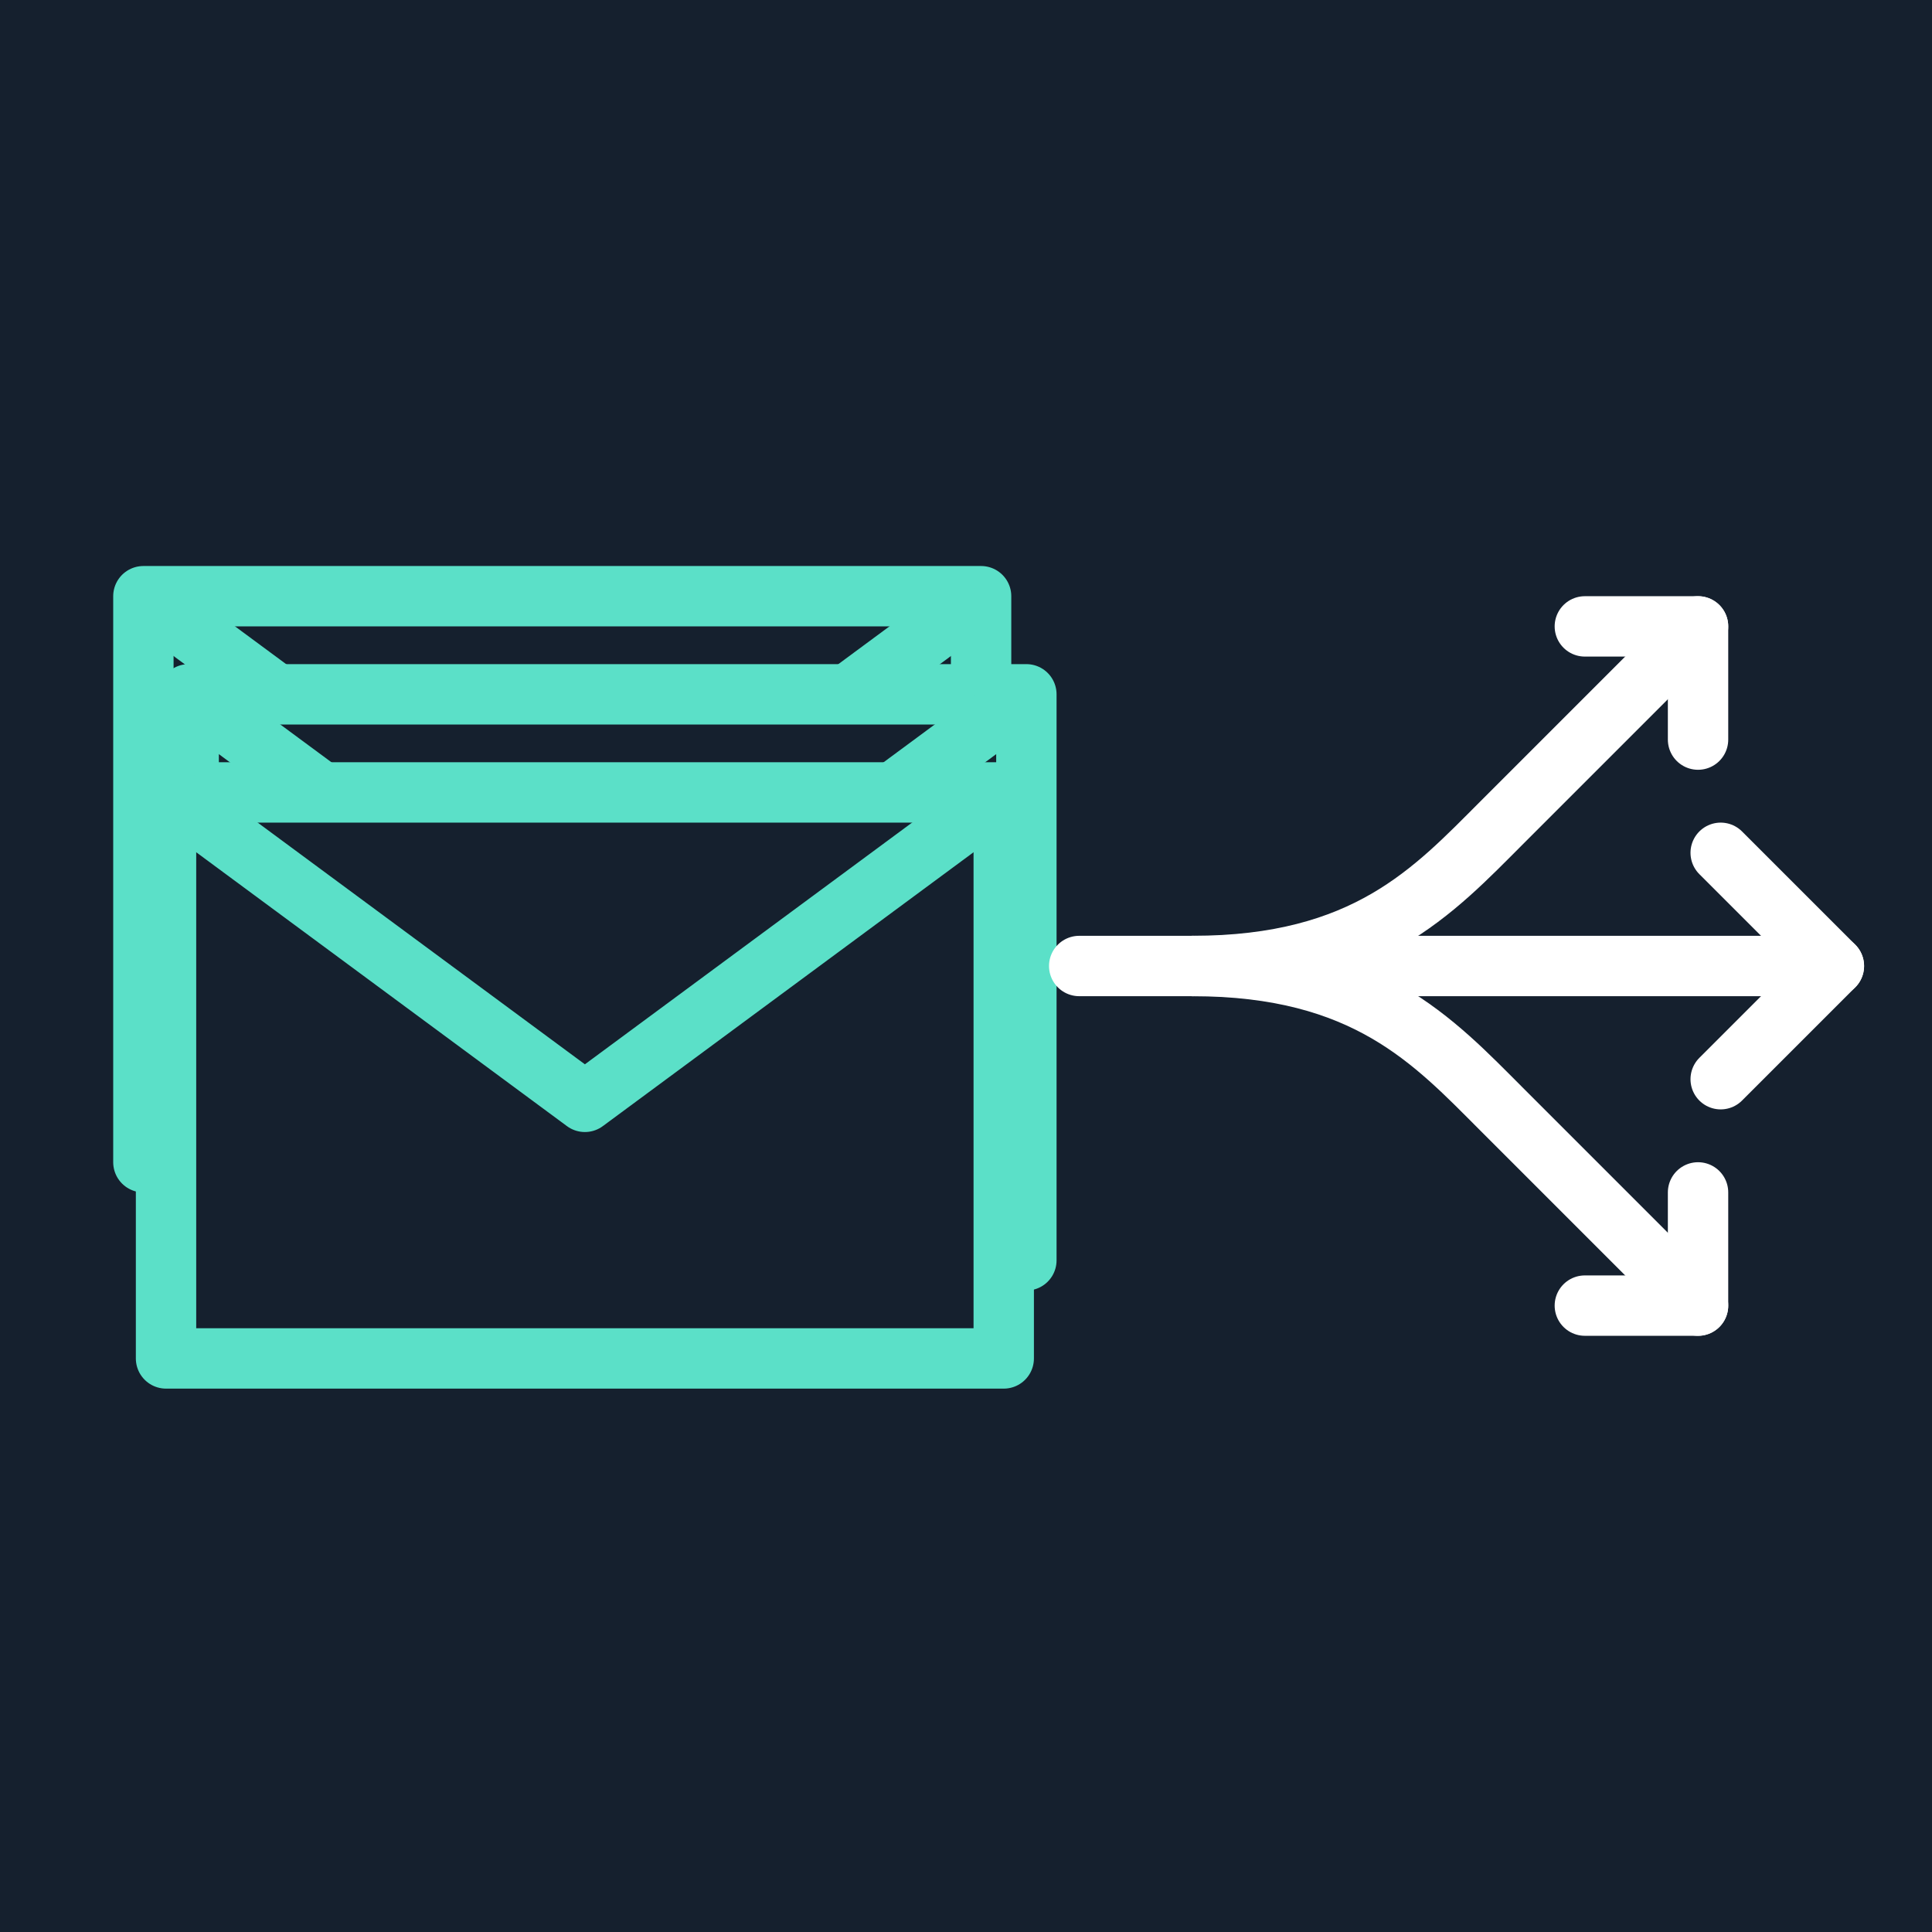
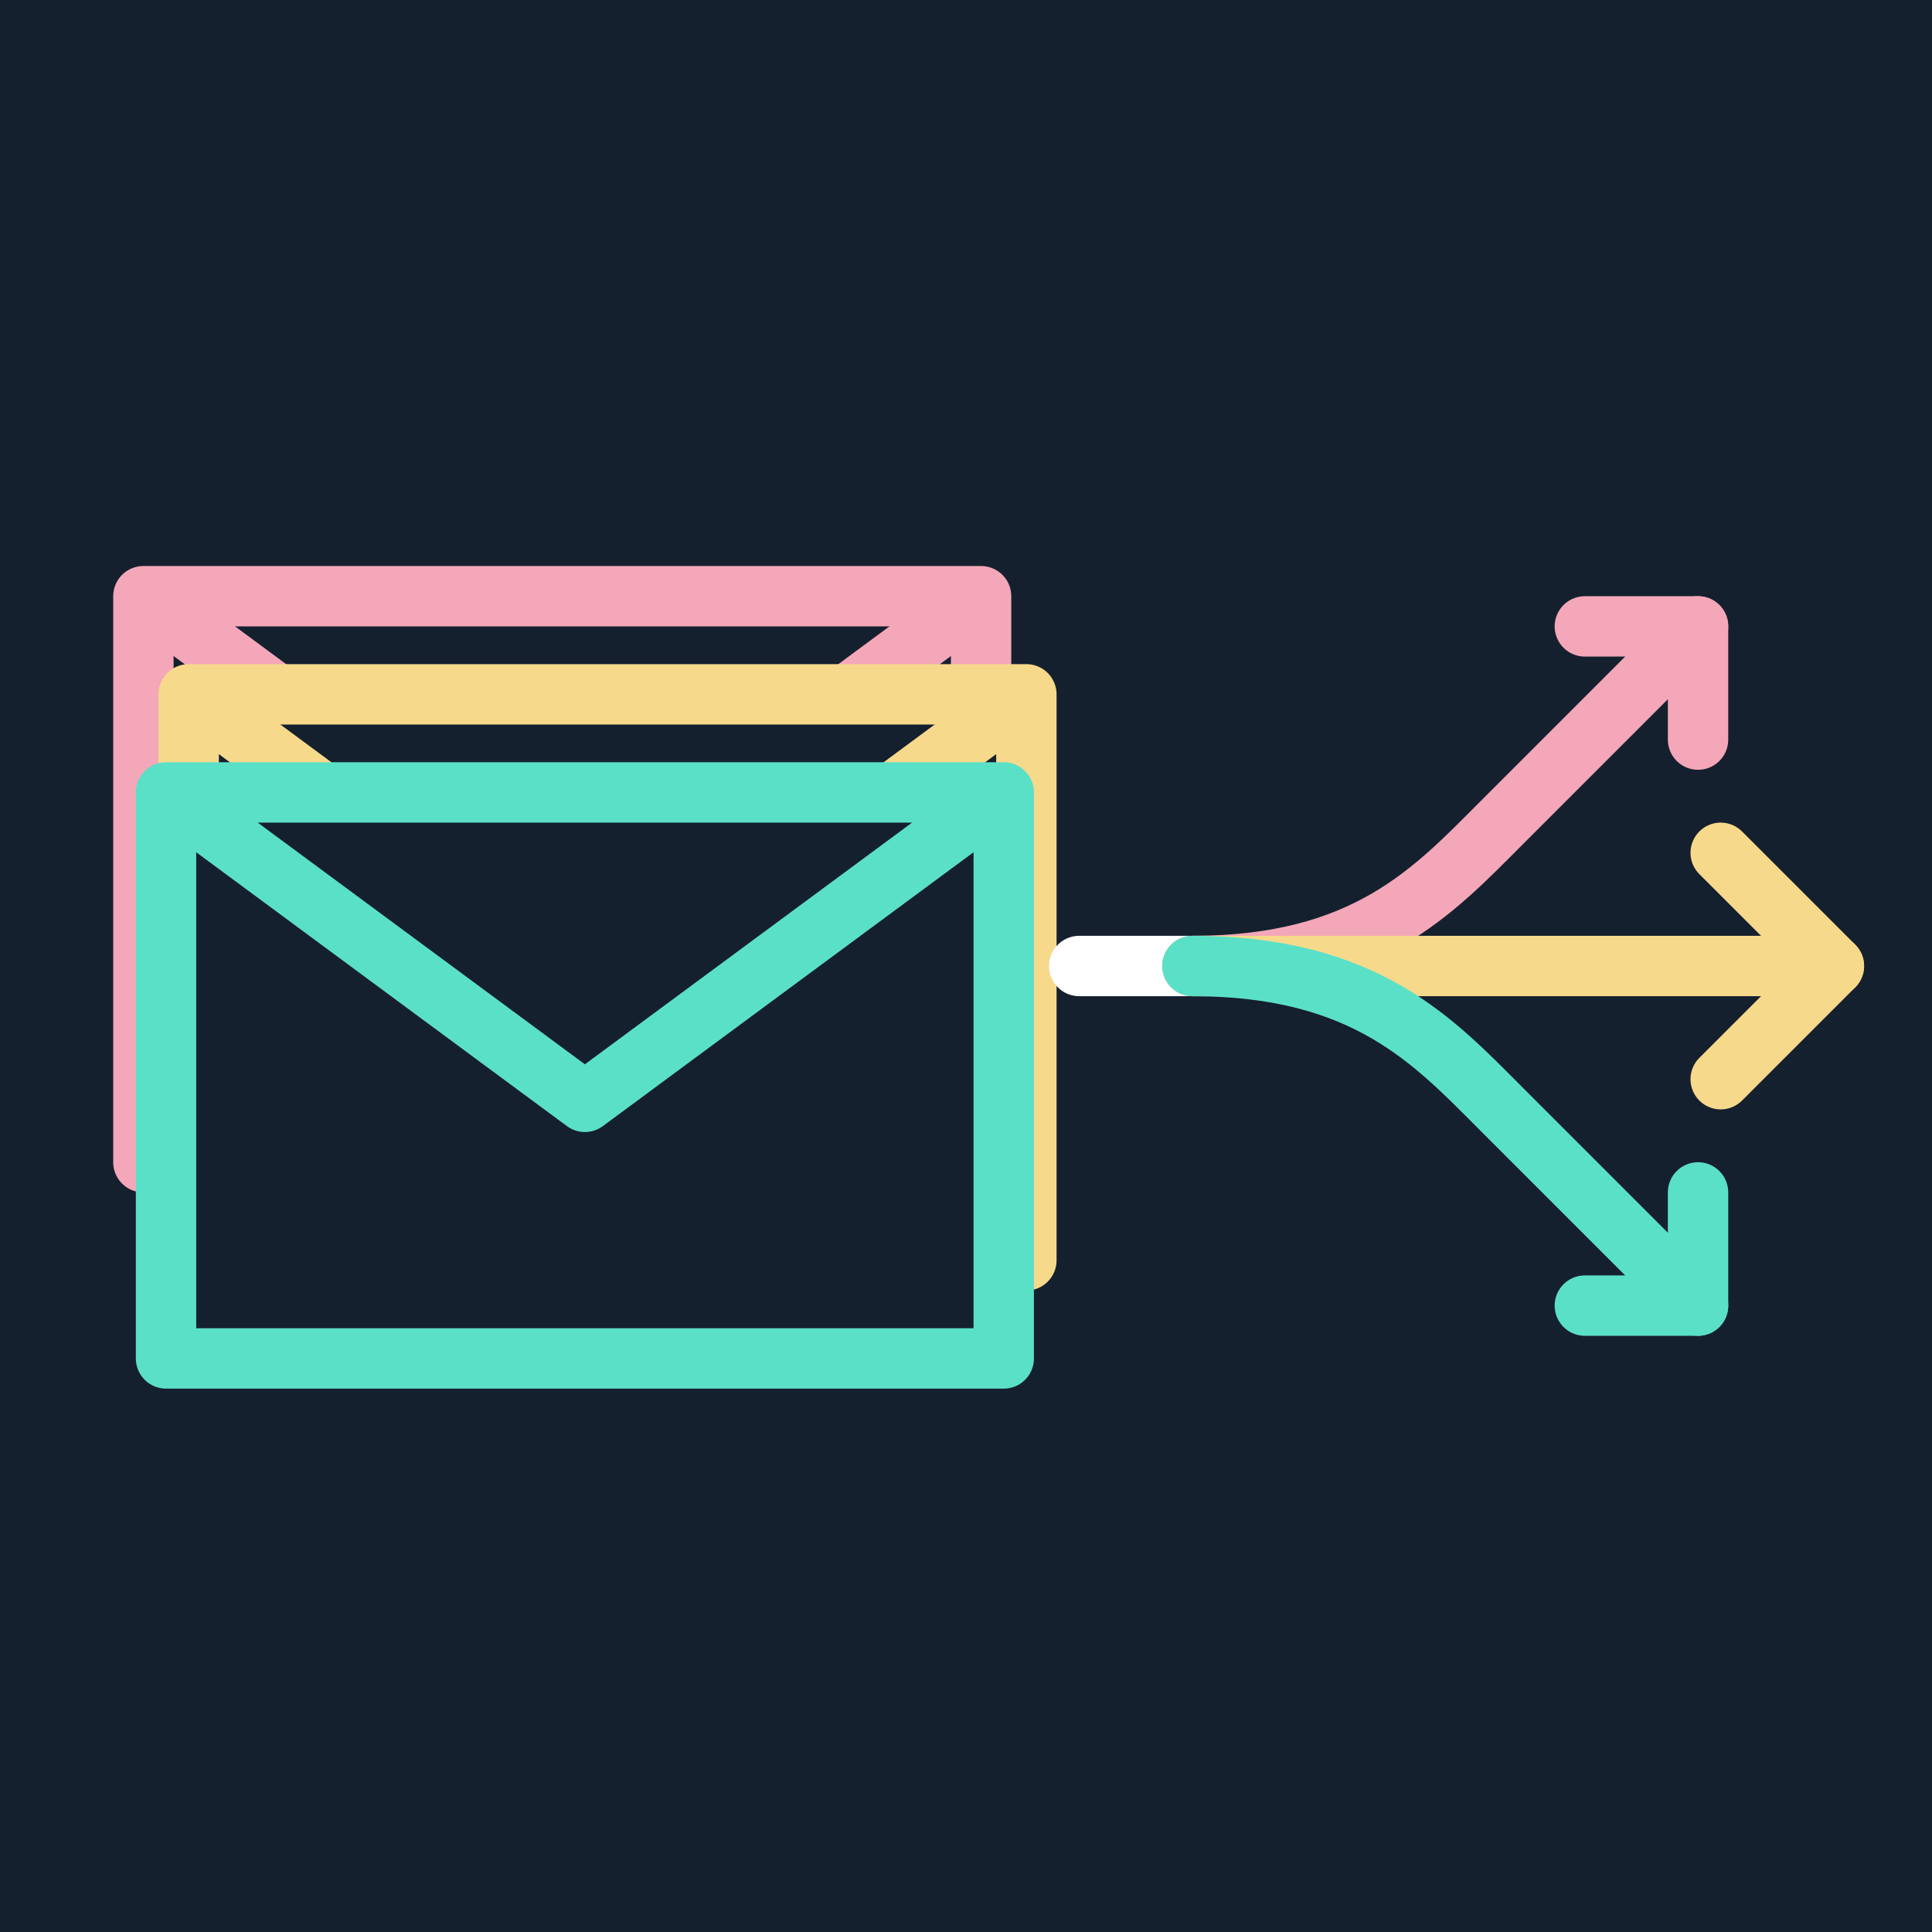
<svg xmlns="http://www.w3.org/2000/svg" viewBox="0 0 512 512" width="512" height="512">
  <rect x="0" y="0" width="512" height="512" fill="#15202E" />
  <defs>
-     <g id="letter" fill="#15202E" stroke="#5BE0C8" stroke-width="16" stroke-linejoin="round">
+     <g id="letter" fill="#15202E" stroke-width="16" stroke-linejoin="round">
      <rect x="44" y="184" width="222" height="150" />
      <polyline points="44,184 155,266 266,184" fill="none" />
    </g>
  </defs>
-   <use href="#letter" transform="translate(-6,-26)" />
-   <use href="#letter" transform="translate(6,0)" />
-   <use href="#letter" transform="translate(0,26)" />
-   <g fill="none" stroke="#FFFFFF" stroke-width="16" stroke-linecap="round" stroke-linejoin="round">
-     <path d="M 286,256 H 486" />
-     <path d="M 316,256 C 362,256 380,236 398,218 L 450,166" />
-     <path d="M 316,256 C 362,256 380,276 398,294 L 450,346" />
-     <polyline points="456,226 486,256 456,286" />
-     <polyline points="420,166 450,166 450,196" />
-     <polyline points="420,346 450,346 450,316" />
+   <use href="#letter" stroke="#F4A7B9" transform="translate(-6,-26)" />
+   <use href="#letter" stroke="#F6D98B" transform="translate(6,0)" />
+   <use href="#letter" stroke="#5BE0C8" transform="translate(0,26)" />
+   <g fill="none" stroke-width="16" stroke-linecap="round" stroke-linejoin="round">
+     <path d="M 286,256 H 320" stroke="#FFFFFF" />
+     <g stroke="#F4A7B9">
+       <path d="M 316,256 C 362,256 380,236 398,218 L 450,166" />
+       <polyline points="420,166 450,166 450,196" />
+     </g>
+     <g stroke="#F6D98B">
+       <path d="M 316,256 H 486" />
+       <polyline points="456,226 486,256 456,286" />
+     </g>
+     <g stroke="#5BE0C8">
+       <path d="M 316,256 C 362,256 380,276 398,294 L 450,346" />
+       <polyline points="420,346 450,346 450,316" />
+     </g>
  </g>
</svg>
